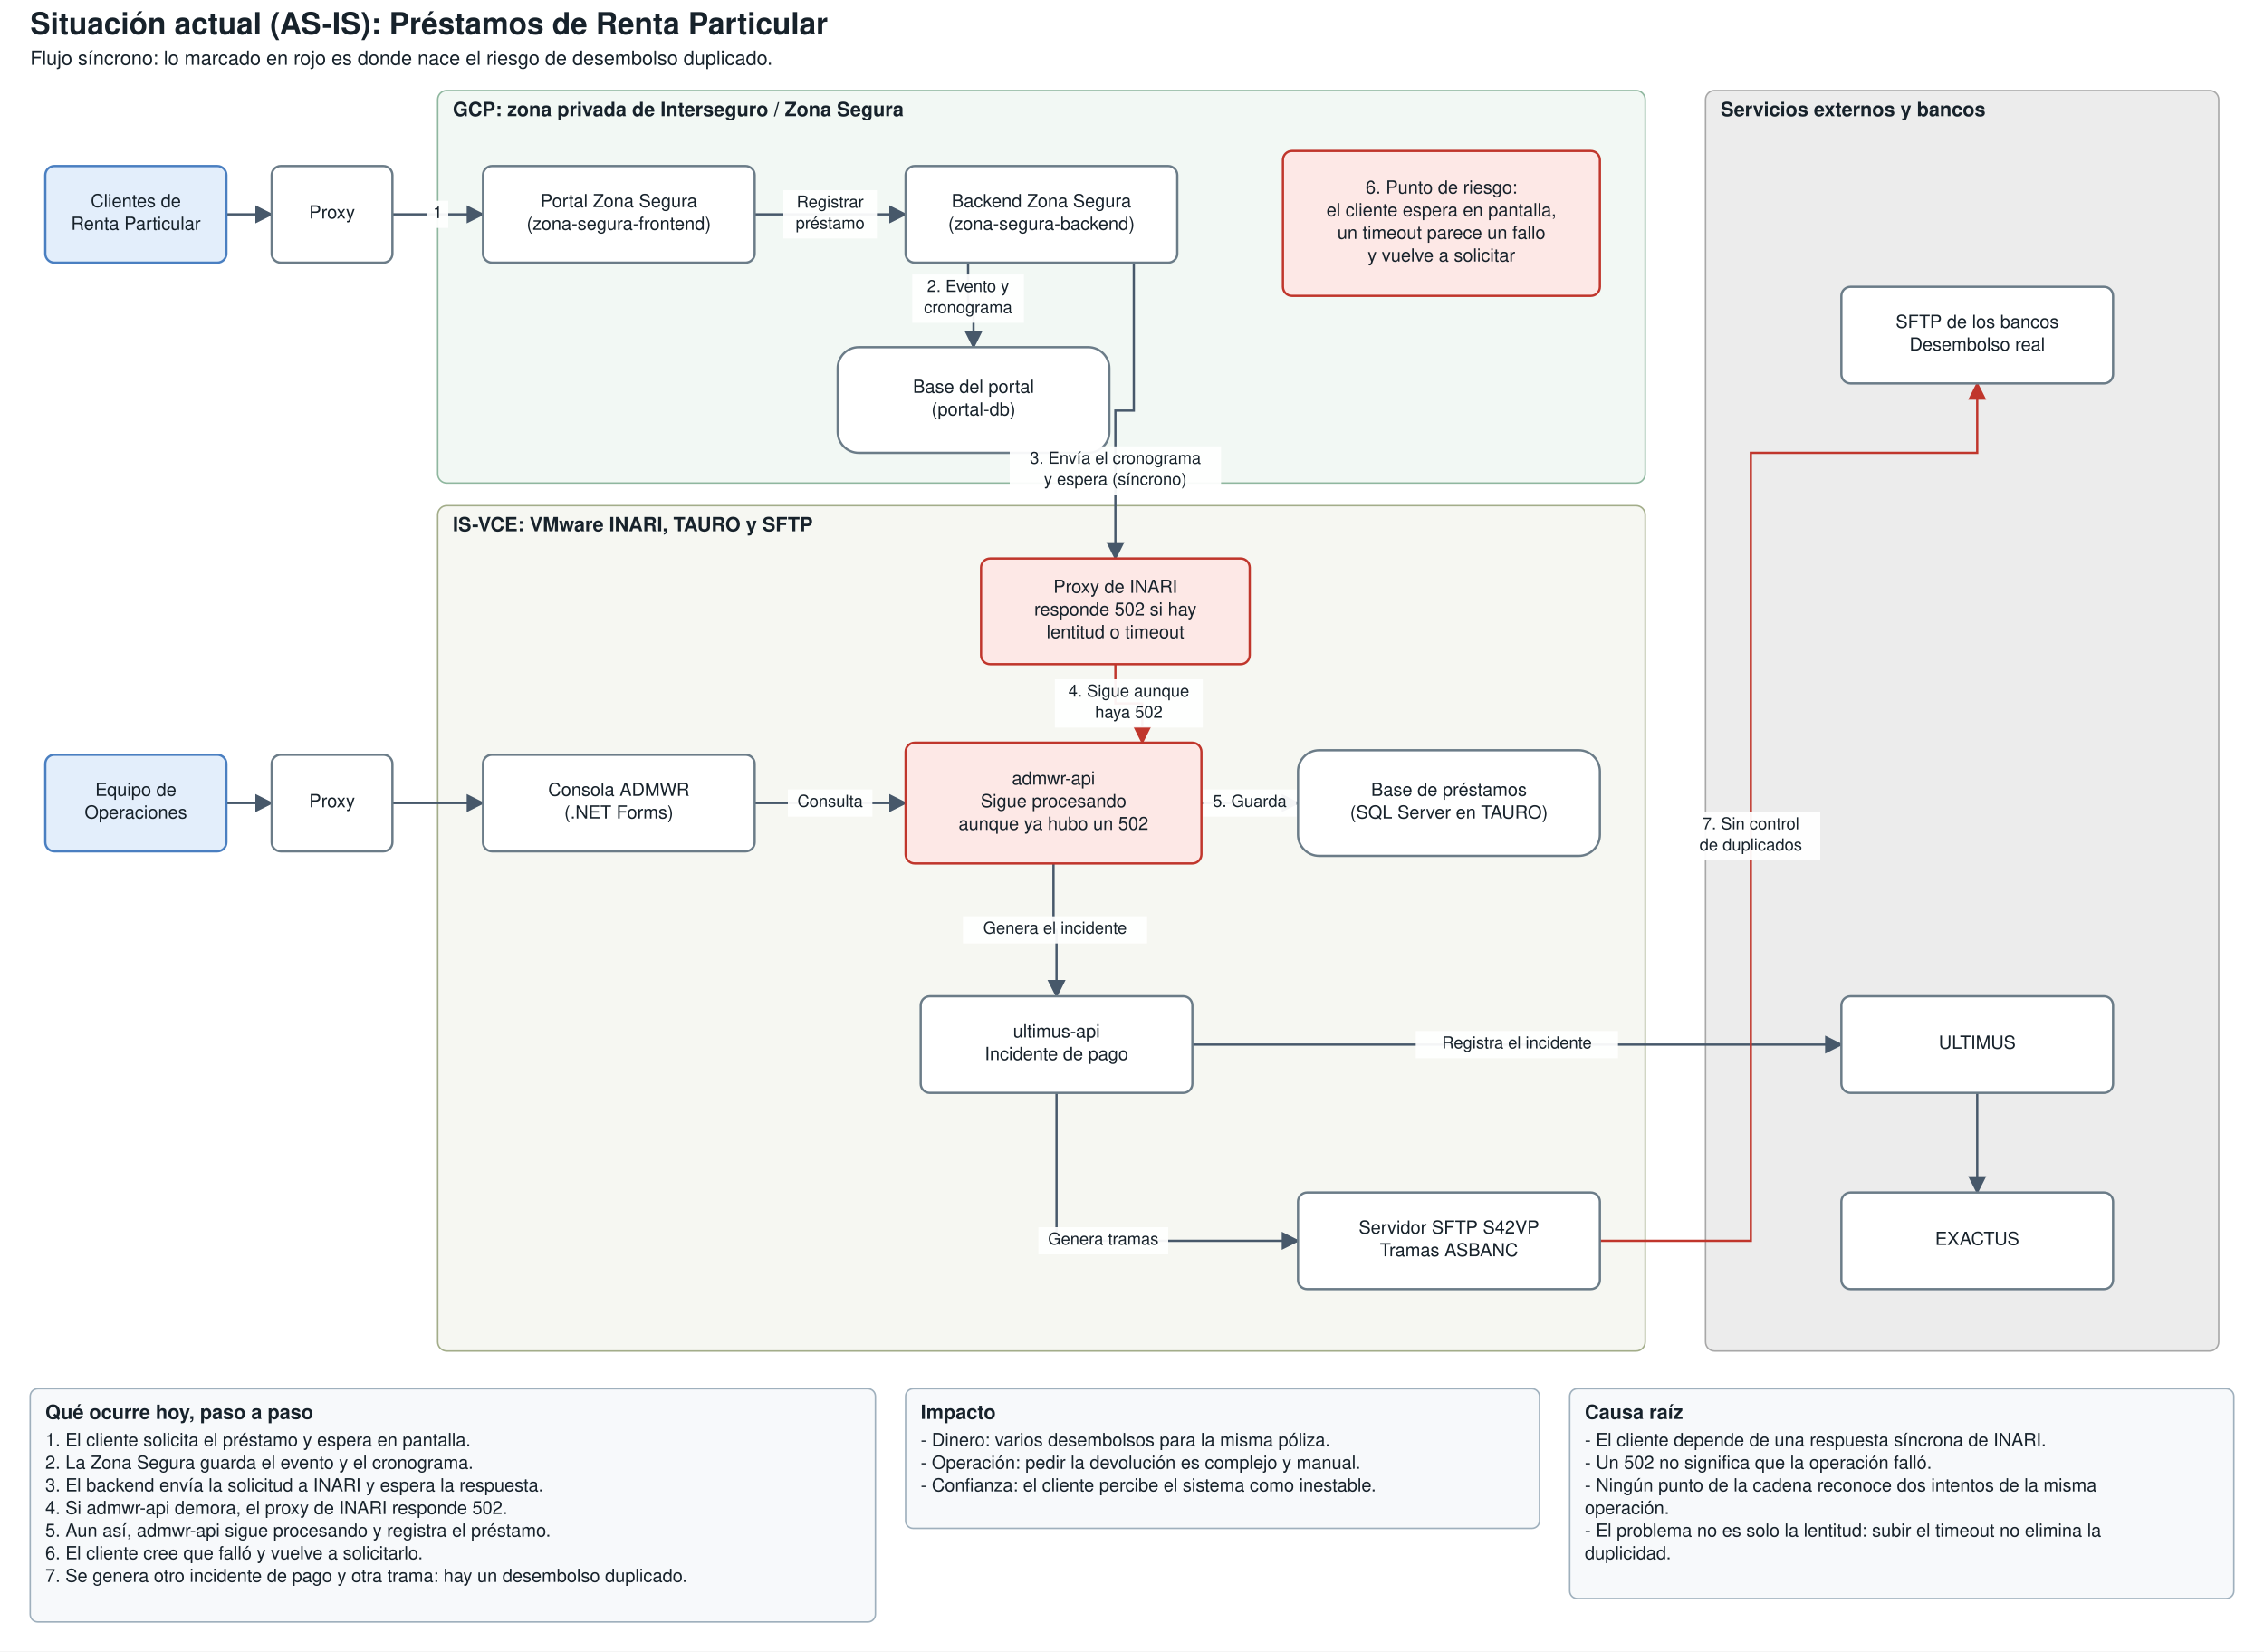
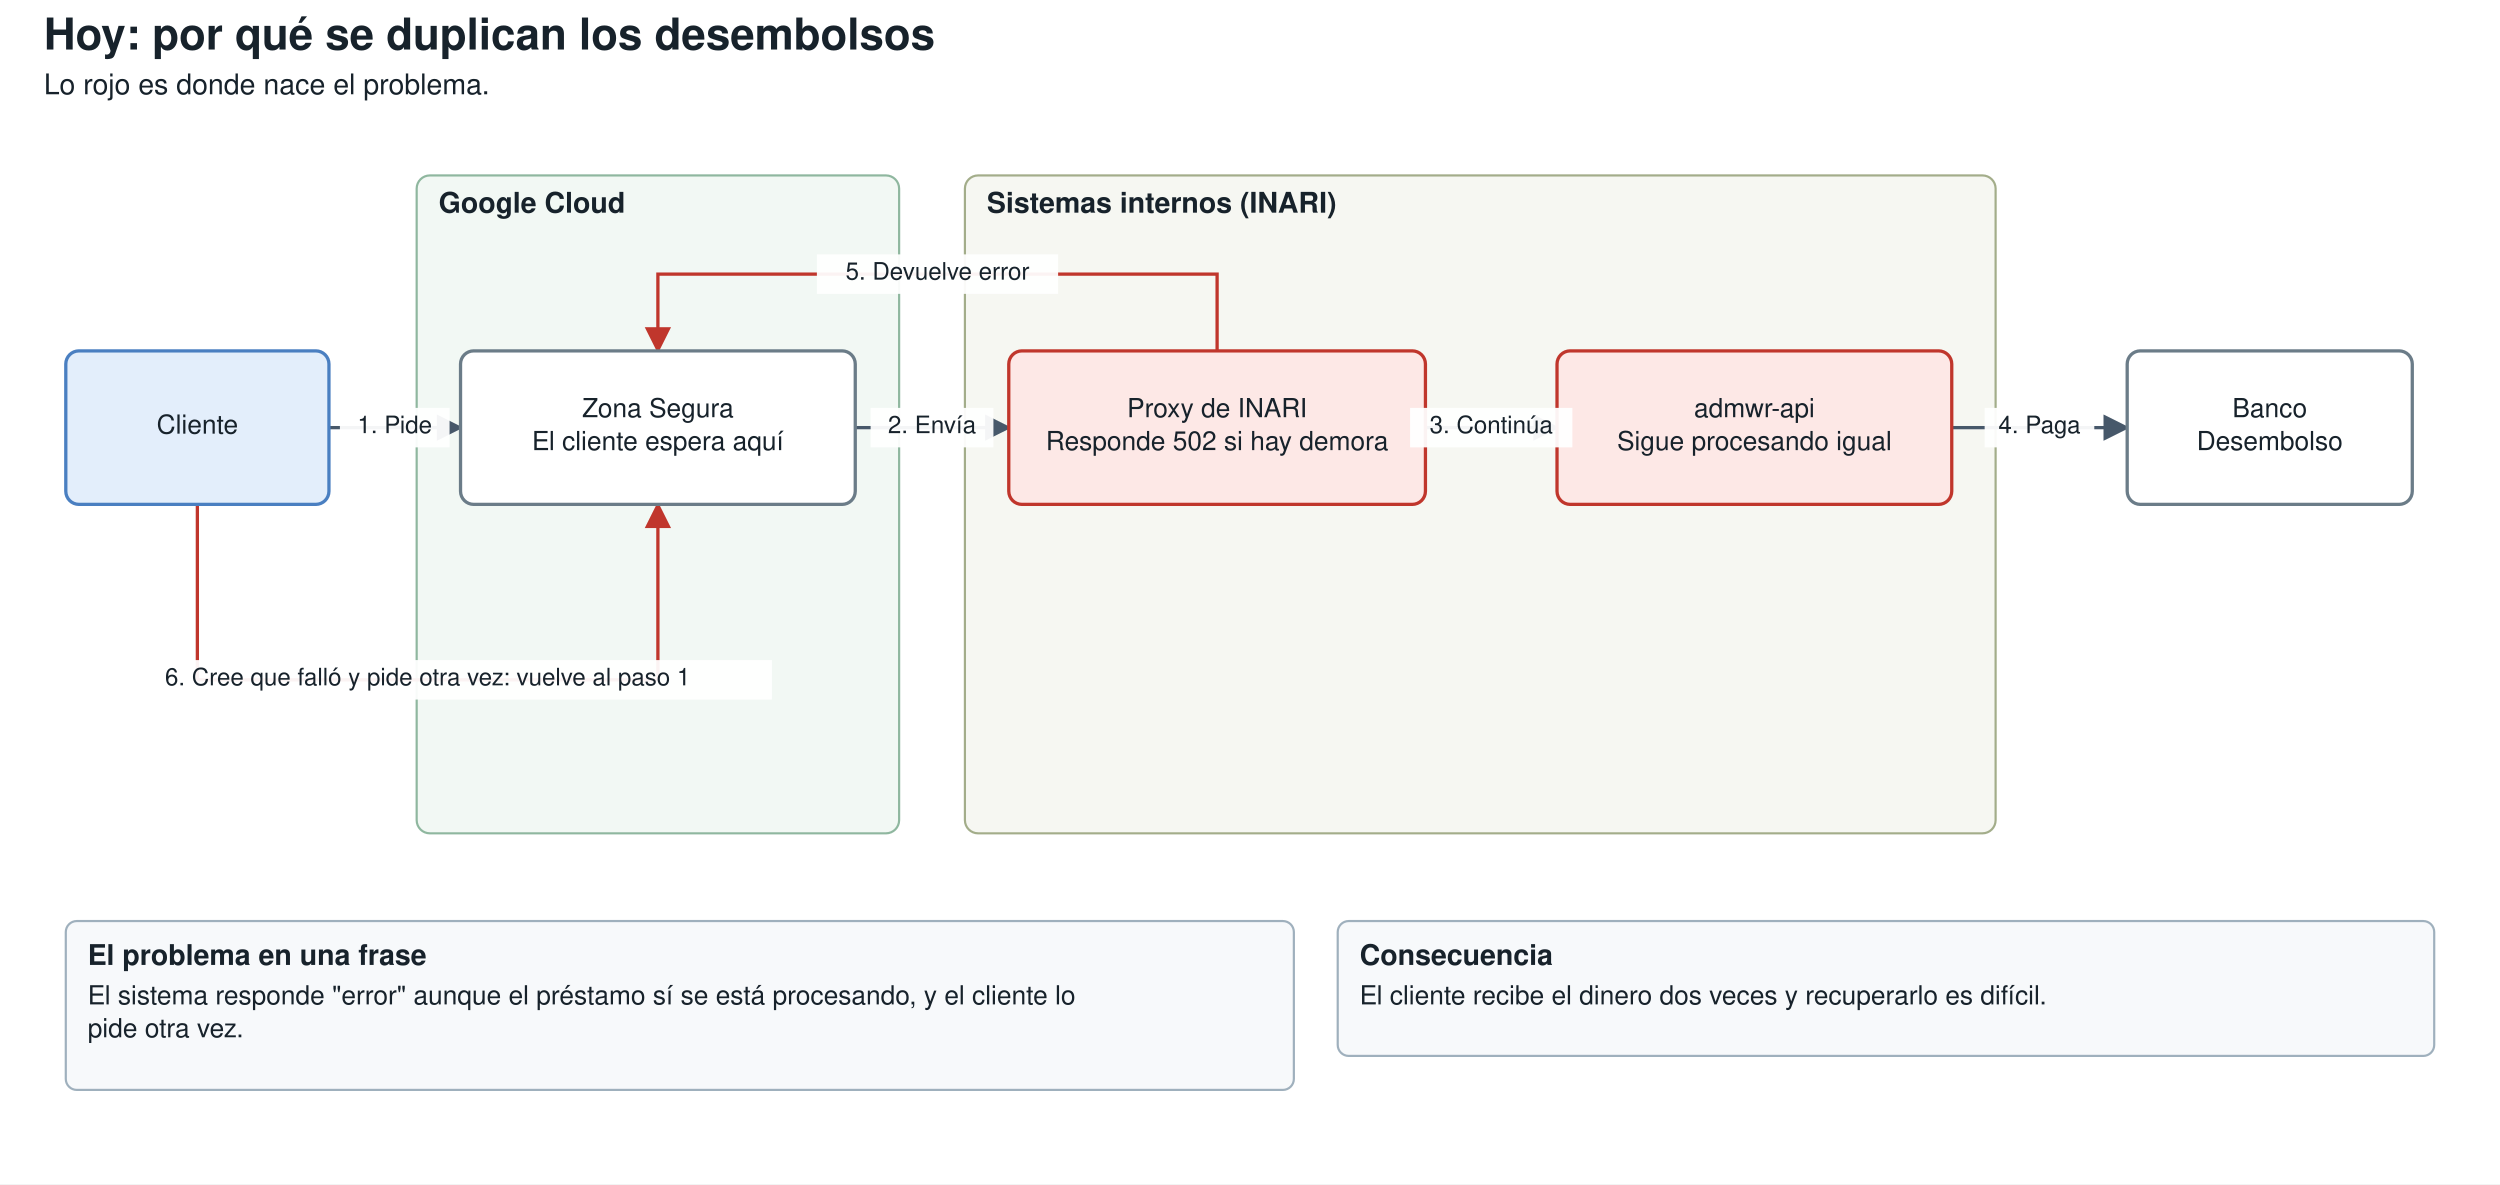
- <svg xmlns="http://www.w3.org/2000/svg" viewBox="0 0 1500 1094" font-family="Helvetica, Arial, sans-serif">
+ <svg xmlns="http://www.w3.org/2000/svg" viewBox="0 0 1140 540" font-family="Helvetica, Arial, sans-serif">
  <defs>
    <marker id="arrow" viewBox="0 0 10 10" refX="9" refY="5" markerWidth="8" markerHeight="8" orient="auto-start-reverse">
      <path d="M0 0L10 5L0 10z" fill="context-stroke" />
    </marker>
  </defs>
-   <rect width="1500" height="1094" fill="#ffffff" />
-   <text x="20" y="18.0" font-size="20" font-weight="bold" text-anchor="start" dominant-baseline="central" fill="#17222b">Situación actual (AS-IS): Préstamos de Renta Particular</text>
-   <text x="20" y="40.0" font-size="13" font-weight="normal" text-anchor="start" dominant-baseline="central" fill="#17222b">Flujo síncrono: lo marcado en rojo es donde nace el riesgo de desembolso duplicado.</text>
-   <rect x="290" y="60" width="800" height="260" rx="6" fill="#f2f8f4" stroke="#8fb79f" />
-   <text x="300" y="74.0" font-size="13" font-weight="bold" text-anchor="start" dominant-baseline="central" fill="#17222b">GCP: zona privada de Interseguro / Zona Segura</text>
-   <rect x="290" y="335" width="800" height="560" rx="6" fill="#f6f7f2" stroke="#a3ad8a" />
-   <text x="300" y="349.0" font-size="13" font-weight="bold" text-anchor="start" dominant-baseline="central" fill="#17222b">IS-VCE: VMware INARI, TAURO y SFTP</text>
-   <rect x="1130" y="60" width="340" height="835" rx="6" fill="#ececec" stroke="#a8a8a8" />
-   <text x="1140" y="74.0" font-size="13" font-weight="bold" text-anchor="start" dominant-baseline="central" fill="#17222b">Servicios externos y bancos</text>
-   <polyline points="150,142.0 180,142.0" fill="none" stroke="#47586a" stroke-width="1.5" marker-end="url(#arrow)" />
-   <polyline points="260,142.0 320,142.0" fill="none" stroke="#47586a" stroke-width="1.5" marker-end="url(#arrow)" />
-   <polyline points="500,142.0 600,142.0" fill="none" stroke="#47586a" stroke-width="1.5" marker-end="url(#arrow)" />
-   <polyline points="641.4,174 641.4,202.0 645.0,202.0 645.0,230" fill="none" stroke="#47586a" stroke-width="1.5" marker-end="url(#arrow)" />
-   <polyline points="751.2,174 751.2,272.0 739.0,272.0 739.0,370" fill="none" stroke="#47586a" stroke-width="1.5" marker-end="url(#arrow)" />
-   <polyline points="739.0,440 739.0,466.0 756.8,466.0 756.8,492" fill="none" stroke="#c0362c" stroke-width="1.5" marker-end="url(#arrow)" />
-   <polyline points="150,532.0 180,532.0" fill="none" stroke="#47586a" stroke-width="1.5" marker-end="url(#arrow)" />
-   <polyline points="260,532.0 320,532.0" fill="none" stroke="#47586a" stroke-width="1.5" marker-end="url(#arrow)" />
-   <polyline points="500,532.0 600,532.0" fill="none" stroke="#47586a" stroke-width="1.5" marker-end="url(#arrow)" />
-   <polyline points="796,532.0 860,532.0" fill="none" stroke="#47586a" stroke-width="1.5" marker-end="url(#arrow)" />
-   <polyline points="698.0,572 698.0,616.0 700.0,616.0 700.0,660" fill="none" stroke="#47586a" stroke-width="1.5" marker-end="url(#arrow)" />
-   <polyline points="790,692.0 1220,692.0" fill="none" stroke="#47586a" stroke-width="1.5" marker-end="url(#arrow)" />
-   <polyline points="1310.0,724 1310.0,790" fill="none" stroke="#47586a" stroke-width="1.5" marker-end="url(#arrow)" />
-   <polyline points="700.0,724 700.0,822.0 860,822.0" fill="none" stroke="#47586a" stroke-width="1.5" marker-end="url(#arrow)" />
-   <polyline points="1060,822.0 1160,822 1160,300 1310,300 1310.0,254" fill="none" stroke="#c0362c" stroke-width="1.5" marker-end="url(#arrow)" />
-   <rect x="30" y="110" width="120" height="64" rx="6" fill="#e3eefb" stroke="#4a7fc1" stroke-width="1.5" />
-   <text x="90.0" y="134.5" font-size="12" font-weight="normal" text-anchor="middle" dominant-baseline="central" fill="#17222b">Clientes de</text>
-   <text x="90.0" y="149.5" font-size="12" font-weight="normal" text-anchor="middle" dominant-baseline="central" fill="#17222b">Renta Particular</text>
-   <rect x="180" y="110" width="80" height="64" rx="6" fill="#ffffff" stroke="#6b7c88" stroke-width="1.5" />
-   <text x="220.0" y="142.0" font-size="12" font-weight="normal" text-anchor="middle" dominant-baseline="central" fill="#17222b">Proxy</text>
-   <rect x="320" y="110" width="180" height="64" rx="6" fill="#ffffff" stroke="#6b7c88" stroke-width="1.5" />
-   <text x="410.0" y="134.5" font-size="12" font-weight="normal" text-anchor="middle" dominant-baseline="central" fill="#17222b">Portal Zona Segura</text>
-   <text x="410.0" y="149.5" font-size="12" font-weight="normal" text-anchor="middle" dominant-baseline="central" fill="#17222b">(zona-segura-frontend)</text>
-   <rect x="600" y="110" width="180" height="64" rx="6" fill="#ffffff" stroke="#6b7c88" stroke-width="1.5" />
-   <text x="690.0" y="134.5" font-size="12" font-weight="normal" text-anchor="middle" dominant-baseline="central" fill="#17222b">Backend Zona Segura</text>
-   <text x="690.0" y="149.5" font-size="12" font-weight="normal" text-anchor="middle" dominant-baseline="central" fill="#17222b">(zona-segura-backend)</text>
-   <rect x="555" y="230" width="180" height="70" rx="14" fill="#ffffff" stroke="#6b7c88" stroke-width="1.5" />
-   <text x="645.0" y="257.5" font-size="12" font-weight="normal" text-anchor="middle" dominant-baseline="central" fill="#17222b">Base del portal</text>
-   <text x="645.0" y="272.5" font-size="12" font-weight="normal" text-anchor="middle" dominant-baseline="central" fill="#17222b">(portal-db)</text>
-   <rect x="850" y="100" width="210" height="96" rx="6" fill="#fde8e6" stroke="#c0362c" stroke-width="1.5" />
-   <text x="955.0" y="125.5" font-size="12" font-weight="normal" text-anchor="middle" dominant-baseline="central" fill="#17222b">6. Punto de riesgo:</text>
-   <text x="955.0" y="140.5" font-size="12" font-weight="normal" text-anchor="middle" dominant-baseline="central" fill="#17222b">el cliente espera en pantalla,</text>
-   <text x="955.0" y="155.5" font-size="12" font-weight="normal" text-anchor="middle" dominant-baseline="central" fill="#17222b">un timeout parece un fallo</text>
-   <text x="955.0" y="170.5" font-size="12" font-weight="normal" text-anchor="middle" dominant-baseline="central" fill="#17222b">y vuelve a solicitar</text>
-   <rect x="650" y="370" width="178" height="70" rx="6" fill="#fde8e6" stroke="#c0362c" stroke-width="1.5" />
-   <text x="739.0" y="390.0" font-size="12" font-weight="normal" text-anchor="middle" dominant-baseline="central" fill="#17222b">Proxy de INARI</text>
-   <text x="739.0" y="405.0" font-size="12" font-weight="normal" text-anchor="middle" dominant-baseline="central" fill="#17222b">responde 502 si hay</text>
-   <text x="739.0" y="420.0" font-size="12" font-weight="normal" text-anchor="middle" dominant-baseline="central" fill="#17222b">lentitud o timeout</text>
-   <rect x="30" y="500" width="120" height="64" rx="6" fill="#e3eefb" stroke="#4a7fc1" stroke-width="1.5" />
-   <text x="90.0" y="524.5" font-size="12" font-weight="normal" text-anchor="middle" dominant-baseline="central" fill="#17222b">Equipo de</text>
-   <text x="90.0" y="539.5" font-size="12" font-weight="normal" text-anchor="middle" dominant-baseline="central" fill="#17222b">Operaciones</text>
-   <rect x="180" y="500" width="80" height="64" rx="6" fill="#ffffff" stroke="#6b7c88" stroke-width="1.5" />
-   <text x="220.0" y="532.0" font-size="12" font-weight="normal" text-anchor="middle" dominant-baseline="central" fill="#17222b">Proxy</text>
-   <rect x="320" y="500" width="180" height="64" rx="6" fill="#ffffff" stroke="#6b7c88" stroke-width="1.5" />
-   <text x="410.0" y="524.5" font-size="12" font-weight="normal" text-anchor="middle" dominant-baseline="central" fill="#17222b">Consola ADMWR</text>
-   <text x="410.0" y="539.5" font-size="12" font-weight="normal" text-anchor="middle" dominant-baseline="central" fill="#17222b">(.NET Forms)</text>
-   <rect x="600" y="492" width="196" height="80" rx="6" fill="#fde8e6" stroke="#c0362c" stroke-width="1.5" />
-   <text x="698.0" y="517.0" font-size="12" font-weight="normal" text-anchor="middle" dominant-baseline="central" fill="#17222b">admwr-api</text>
-   <text x="698.0" y="532.0" font-size="12" font-weight="normal" text-anchor="middle" dominant-baseline="central" fill="#17222b">Sigue procesando</text>
-   <text x="698.0" y="547.0" font-size="12" font-weight="normal" text-anchor="middle" dominant-baseline="central" fill="#17222b">aunque ya hubo un 502</text>
-   <rect x="860" y="497" width="200" height="70" rx="14" fill="#ffffff" stroke="#6b7c88" stroke-width="1.5" />
-   <text x="960.0" y="524.5" font-size="12" font-weight="normal" text-anchor="middle" dominant-baseline="central" fill="#17222b">Base de préstamos</text>
-   <text x="960.0" y="539.5" font-size="12" font-weight="normal" text-anchor="middle" dominant-baseline="central" fill="#17222b">(SQL Server en TAURO)</text>
-   <rect x="610" y="660" width="180" height="64" rx="6" fill="#ffffff" stroke="#6b7c88" stroke-width="1.5" />
-   <text x="700.0" y="684.5" font-size="12" font-weight="normal" text-anchor="middle" dominant-baseline="central" fill="#17222b">ultimus-api</text>
-   <text x="700.0" y="699.5" font-size="12" font-weight="normal" text-anchor="middle" dominant-baseline="central" fill="#17222b">Incidente de pago</text>
-   <rect x="860" y="790" width="200" height="64" rx="6" fill="#ffffff" stroke="#6b7c88" stroke-width="1.5" />
-   <text x="960.0" y="814.5" font-size="12" font-weight="normal" text-anchor="middle" dominant-baseline="central" fill="#17222b">Servidor SFTP S42VP</text>
-   <text x="960.0" y="829.5" font-size="12" font-weight="normal" text-anchor="middle" dominant-baseline="central" fill="#17222b">Tramas ASBANC</text>
-   <rect x="1220" y="660" width="180" height="64" rx="6" fill="#ffffff" stroke="#6b7c88" stroke-width="1.5" />
-   <text x="1310.0" y="692.0" font-size="12" font-weight="normal" text-anchor="middle" dominant-baseline="central" fill="#17222b">ULTIMUS</text>
-   <rect x="1220" y="790" width="180" height="64" rx="6" fill="#ffffff" stroke="#6b7c88" stroke-width="1.5" />
-   <text x="1310.0" y="822.0" font-size="12" font-weight="normal" text-anchor="middle" dominant-baseline="central" fill="#17222b">EXACTUS</text>
-   <rect x="1220" y="190" width="180" height="64" rx="6" fill="#ffffff" stroke="#6b7c88" stroke-width="1.5" />
-   <text x="1310.0" y="214.5" font-size="12" font-weight="normal" text-anchor="middle" dominant-baseline="central" fill="#17222b">SFTP de los bancos</text>
-   <text x="1310.0" y="229.5" font-size="12" font-weight="normal" text-anchor="middle" dominant-baseline="central" fill="#17222b">Desembolso real</text>
-   <rect x="20" y="920" width="560" height="154.5" rx="5" fill="#f7f9fb" stroke="#9fb0bd" />
-   <text x="30" y="940" font-size="13" font-weight="bold" fill="#17222b">Qué ocurre hoy, paso a paso</text>
-   <text x="30" y="958" font-size="12" fill="#17222b">1. El cliente solicita el préstamo y espera en pantalla.</text>
-   <text x="30" y="973" font-size="12" fill="#17222b">2. La Zona Segura guarda el evento y el cronograma.</text>
-   <text x="30" y="988" font-size="12" fill="#17222b">3. El backend envía la solicitud a INARI y espera la respuesta.</text>
-   <text x="30" y="1003" font-size="12" fill="#17222b">4. Si admwr-api demora, el proxy de INARI responde 502.</text>
-   <text x="30" y="1018" font-size="12" fill="#17222b">5. Aun así, admwr-api sigue procesando y registra el préstamo.</text>
-   <text x="30" y="1033" font-size="12" fill="#17222b">6. El cliente cree que falló y vuelve a solicitarlo.</text>
-   <text x="30" y="1048" font-size="12" fill="#17222b">7. Se genera otro incidente de pago y otra trama: hay un desembolso duplicado.</text>
-   <rect x="600" y="920" width="420" height="92.5" rx="5" fill="#f7f9fb" stroke="#9fb0bd" />
-   <text x="610" y="940" font-size="13" font-weight="bold" fill="#17222b">Impacto</text>
-   <text x="610" y="958" font-size="12" fill="#17222b">- Dinero: varios desembolsos para la misma póliza.</text>
-   <text x="610" y="973" font-size="12" fill="#17222b">- Operación: pedir la devolución es complejo y manual.</text>
-   <text x="610" y="988" font-size="12" fill="#17222b">- Confianza: el cliente percibe el sistema como inestable.</text>
-   <rect x="1040" y="920" width="440" height="139.0" rx="5" fill="#f7f9fb" stroke="#9fb0bd" />
-   <text x="1050" y="940" font-size="13" font-weight="bold" fill="#17222b">Causa raíz</text>
-   <text x="1050" y="958" font-size="12" fill="#17222b">- El cliente depende de una respuesta síncrona de INARI.</text>
-   <text x="1050" y="973" font-size="12" fill="#17222b">- Un 502 no significa que la operación falló.</text>
-   <text x="1050" y="988" font-size="12" fill="#17222b">- Ningún punto de la cadena reconoce dos intentos de la misma</text>
-   <text x="1050" y="1003" font-size="12" fill="#17222b">   operación.</text>
-   <text x="1050" y="1018" font-size="12" fill="#17222b">- El problema no es solo la lentitud: subir el timeout no elimina la</text>
-   <text x="1050" y="1033" font-size="12" fill="#17222b">   duplicidad.</text>
-   <rect x="283.0" y="133.0" width="14.0" height="18" fill="#ffffff" fill-opacity="0.94" />
-   <text x="290.0" y="142.0" font-size="11" font-weight="normal" text-anchor="middle" dominant-baseline="central" fill="#17222b">1</text>
-   <rect x="519.0" y="126.0" width="62.0" height="32" fill="#ffffff" fill-opacity="0.94" />
-   <text x="550.0" y="135.0" font-size="11" font-weight="normal" text-anchor="middle" dominant-baseline="central" fill="#17222b">Registrar</text>
-   <text x="550.0" y="149.0" font-size="11" font-weight="normal" text-anchor="middle" dominant-baseline="central" fill="#17222b">préstamo</text>
-   <rect x="604.4" y="181.84" width="74.0" height="32" fill="#ffffff" fill-opacity="0.94" />
-   <text x="641.4" y="190.84" font-size="11" font-weight="normal" text-anchor="middle" dominant-baseline="central" fill="#17222b">2. Evento y</text>
-   <text x="641.4" y="204.84" font-size="11" font-weight="normal" text-anchor="middle" dominant-baseline="central" fill="#17222b">cronograma</text>
-   <rect x="669.0" y="295.704" width="140.0" height="32" fill="#ffffff" fill-opacity="0.94" />
-   <text x="739.0" y="304.704" font-size="11" font-weight="normal" text-anchor="middle" dominant-baseline="central" fill="#17222b">3. Envía el cronograma</text>
-   <text x="739.0" y="318.704" font-size="11" font-weight="normal" text-anchor="middle" dominant-baseline="central" fill="#17222b">y espera (síncrono)</text>
-   <rect x="698.9" y="450.0" width="98.0" height="32" fill="#ffffff" fill-opacity="0.94" />
-   <text x="747.9" y="459.0" font-size="11" font-weight="normal" text-anchor="middle" dominant-baseline="central" fill="#17222b">4. Sigue aunque</text>
-   <text x="747.9" y="473.0" font-size="11" font-weight="normal" text-anchor="middle" dominant-baseline="central" fill="#17222b">haya 502</text>
-   <rect x="522.0" y="523.0" width="56.0" height="18" fill="#ffffff" fill-opacity="0.94" />
-   <text x="550.0" y="532.0" font-size="11" font-weight="normal" text-anchor="middle" dominant-baseline="central" fill="#17222b">Consulta</text>
-   <rect x="797.0" y="523.0" width="62.0" height="18" fill="#ffffff" fill-opacity="0.94" />
-   <text x="828.0" y="532.0" font-size="11" font-weight="normal" text-anchor="middle" dominant-baseline="central" fill="#17222b">5. Guarda</text>
-   <rect x="638.0" y="607.0" width="122.0" height="18" fill="#ffffff" fill-opacity="0.94" />
-   <text x="699.0" y="616.0" font-size="11" font-weight="normal" text-anchor="middle" dominant-baseline="central" fill="#17222b">Genera el incidente</text>
-   <rect x="938.0" y="683.0" width="134.0" height="18" fill="#ffffff" fill-opacity="0.94" />
-   <text x="1005.0" y="692.0" font-size="11" font-weight="normal" text-anchor="middle" dominant-baseline="central" fill="#17222b">Registra el incidente</text>
-   <rect x="688.0" y="813.0" width="86.0" height="18" fill="#ffffff" fill-opacity="0.94" />
-   <text x="731.0" y="822.0" font-size="11" font-weight="normal" text-anchor="middle" dominant-baseline="central" fill="#17222b">Genera tramas</text>
-   <rect x="1114.0" y="537.9" width="92.0" height="32" fill="#ffffff" fill-opacity="0.94" />
-   <text x="1160.0" y="546.9" font-size="11" font-weight="normal" text-anchor="middle" dominant-baseline="central" fill="#17222b">7. Sin control</text>
-   <text x="1160.0" y="560.9" font-size="11" font-weight="normal" text-anchor="middle" dominant-baseline="central" fill="#17222b">de duplicados</text>
+   <rect width="1140" height="540" fill="#ffffff" />
+   <text x="20" y="18.0" font-size="20" font-weight="bold" text-anchor="start" dominant-baseline="central" fill="#17222b">Hoy: por qué se duplican los desembolsos</text>
+   <text x="20" y="40.0" font-size="13" font-weight="normal" text-anchor="start" dominant-baseline="central" fill="#17222b">Lo rojo es donde nace el problema.</text>
+   <rect x="190" y="80" width="220" height="300" rx="6" fill="#f2f8f4" stroke="#8fb79f" />
+   <text x="200" y="94.0" font-size="13" font-weight="bold" text-anchor="start" dominant-baseline="central" fill="#17222b">Google Cloud</text>
+   <rect x="440" y="80" width="470" height="300" rx="6" fill="#f6f7f2" stroke="#a3ad8a" />
+   <text x="450" y="94.0" font-size="13" font-weight="bold" text-anchor="start" dominant-baseline="central" fill="#17222b">Sistemas internos (INARI)</text>
+   <polyline points="150,195.0 210,195.0" fill="none" stroke="#47586a" stroke-width="1.5" marker-end="url(#arrow)" />
+   <polyline points="390,195.0 460,195.0" fill="none" stroke="#47586a" stroke-width="1.5" marker-end="url(#arrow)" />
+   <polyline points="650,195.0 710,195.0" fill="none" stroke="#47586a" stroke-width="1.5" marker-end="url(#arrow)" />
+   <polyline points="890,195.0 970,195.0" fill="none" stroke="#47586a" stroke-width="1.5" marker-end="url(#arrow)" />
+   <polyline points="555.0,160 555,125 300,125 300.0,160" fill="none" stroke="#c0362c" stroke-width="1.5" marker-end="url(#arrow)" />
+   <polyline points="90.0,230 90,310 300,310 300.0,230" fill="none" stroke="#c0362c" stroke-width="1.5" marker-end="url(#arrow)" />
+   <rect x="30" y="160" width="120" height="70" rx="6" fill="#e3eefb" stroke="#4a7fc1" stroke-width="1.5" />
+   <text x="90.0" y="195.0" font-size="12" font-weight="normal" text-anchor="middle" dominant-baseline="central" fill="#17222b">Cliente</text>
+   <rect x="210" y="160" width="180" height="70" rx="6" fill="#ffffff" stroke="#6b7c88" stroke-width="1.5" />
+   <text x="300.0" y="187.5" font-size="12" font-weight="normal" text-anchor="middle" dominant-baseline="central" fill="#17222b">Zona Segura</text>
+   <text x="300.0" y="202.5" font-size="12" font-weight="normal" text-anchor="middle" dominant-baseline="central" fill="#17222b">El cliente espera aquí</text>
+   <rect x="460" y="160" width="190" height="70" rx="6" fill="#fde8e6" stroke="#c0362c" stroke-width="1.5" />
+   <text x="555.0" y="187.5" font-size="12" font-weight="normal" text-anchor="middle" dominant-baseline="central" fill="#17222b">Proxy de INARI</text>
+   <text x="555.0" y="202.5" font-size="12" font-weight="normal" text-anchor="middle" dominant-baseline="central" fill="#17222b">Responde 502 si hay demora</text>
+   <rect x="710" y="160" width="180" height="70" rx="6" fill="#fde8e6" stroke="#c0362c" stroke-width="1.5" />
+   <text x="800.0" y="187.5" font-size="12" font-weight="normal" text-anchor="middle" dominant-baseline="central" fill="#17222b">admwr-api</text>
+   <text x="800.0" y="202.5" font-size="12" font-weight="normal" text-anchor="middle" dominant-baseline="central" fill="#17222b">Sigue procesando igual</text>
+   <rect x="970" y="160" width="130" height="70" rx="6" fill="#ffffff" stroke="#6b7c88" stroke-width="1.5" />
+   <text x="1035.0" y="187.5" font-size="12" font-weight="normal" text-anchor="middle" dominant-baseline="central" fill="#17222b">Banco</text>
+   <text x="1035.0" y="202.5" font-size="12" font-weight="normal" text-anchor="middle" dominant-baseline="central" fill="#17222b">Desembolso</text>
+   <rect x="30" y="420" width="560" height="77.0" rx="5" fill="#f7f9fb" stroke="#9fb0bd" />
+   <text x="40" y="440" font-size="13" font-weight="bold" fill="#17222b">El problema en una frase</text>
+   <text x="40" y="458" font-size="12" fill="#17222b">El sistema responde "error" aunque el préstamo sí se está procesando, y el cliente lo</text>
+   <text x="40" y="473" font-size="12" fill="#17222b">   pide otra vez.</text>
+   <rect x="610" y="420" width="500" height="61.5" rx="5" fill="#f7f9fb" stroke="#9fb0bd" />
+   <text x="620" y="440" font-size="13" font-weight="bold" fill="#17222b">Consecuencia</text>
+   <text x="620" y="458" font-size="12" fill="#17222b">El cliente recibe el dinero dos veces y recuperarlo es difícil.</text>
+   <rect x="155.0" y="186.0" width="50.0" height="18" fill="#ffffff" fill-opacity="0.94" />
+   <text x="180.0" y="195.0" font-size="11" font-weight="normal" text-anchor="middle" dominant-baseline="central" fill="#17222b">1. Pide</text>
+   <rect x="397.0" y="186.0" width="56.0" height="18" fill="#ffffff" fill-opacity="0.94" />
+   <text x="425.0" y="195.0" font-size="11" font-weight="normal" text-anchor="middle" dominant-baseline="central" fill="#17222b">2. Envía</text>
+   <rect x="643.0" y="186.0" width="74.0" height="18" fill="#ffffff" fill-opacity="0.94" />
+   <text x="680.0" y="195.0" font-size="11" font-weight="normal" text-anchor="middle" dominant-baseline="central" fill="#17222b">3. Continúa</text>
+   <rect x="905.0" y="186.0" width="50.0" height="18" fill="#ffffff" fill-opacity="0.94" />
+   <text x="930.0" y="195.0" font-size="11" font-weight="normal" text-anchor="middle" dominant-baseline="central" fill="#17222b">4. Paga</text>
+   <rect x="372.5" y="116.0" width="110.0" height="18" fill="#ffffff" fill-opacity="0.94" />
+   <text x="427.5" y="125.0" font-size="11" font-weight="normal" text-anchor="middle" dominant-baseline="central" fill="#17222b">5. Devuelve error</text>
+   <rect x="38.0" y="301.0" width="314.0" height="18" fill="#ffffff" fill-opacity="0.94" />
+   <text x="195.0" y="310.0" font-size="11" font-weight="normal" text-anchor="middle" dominant-baseline="central" fill="#17222b">6. Cree que falló y pide otra vez: vuelve al paso 1</text>
</svg>
